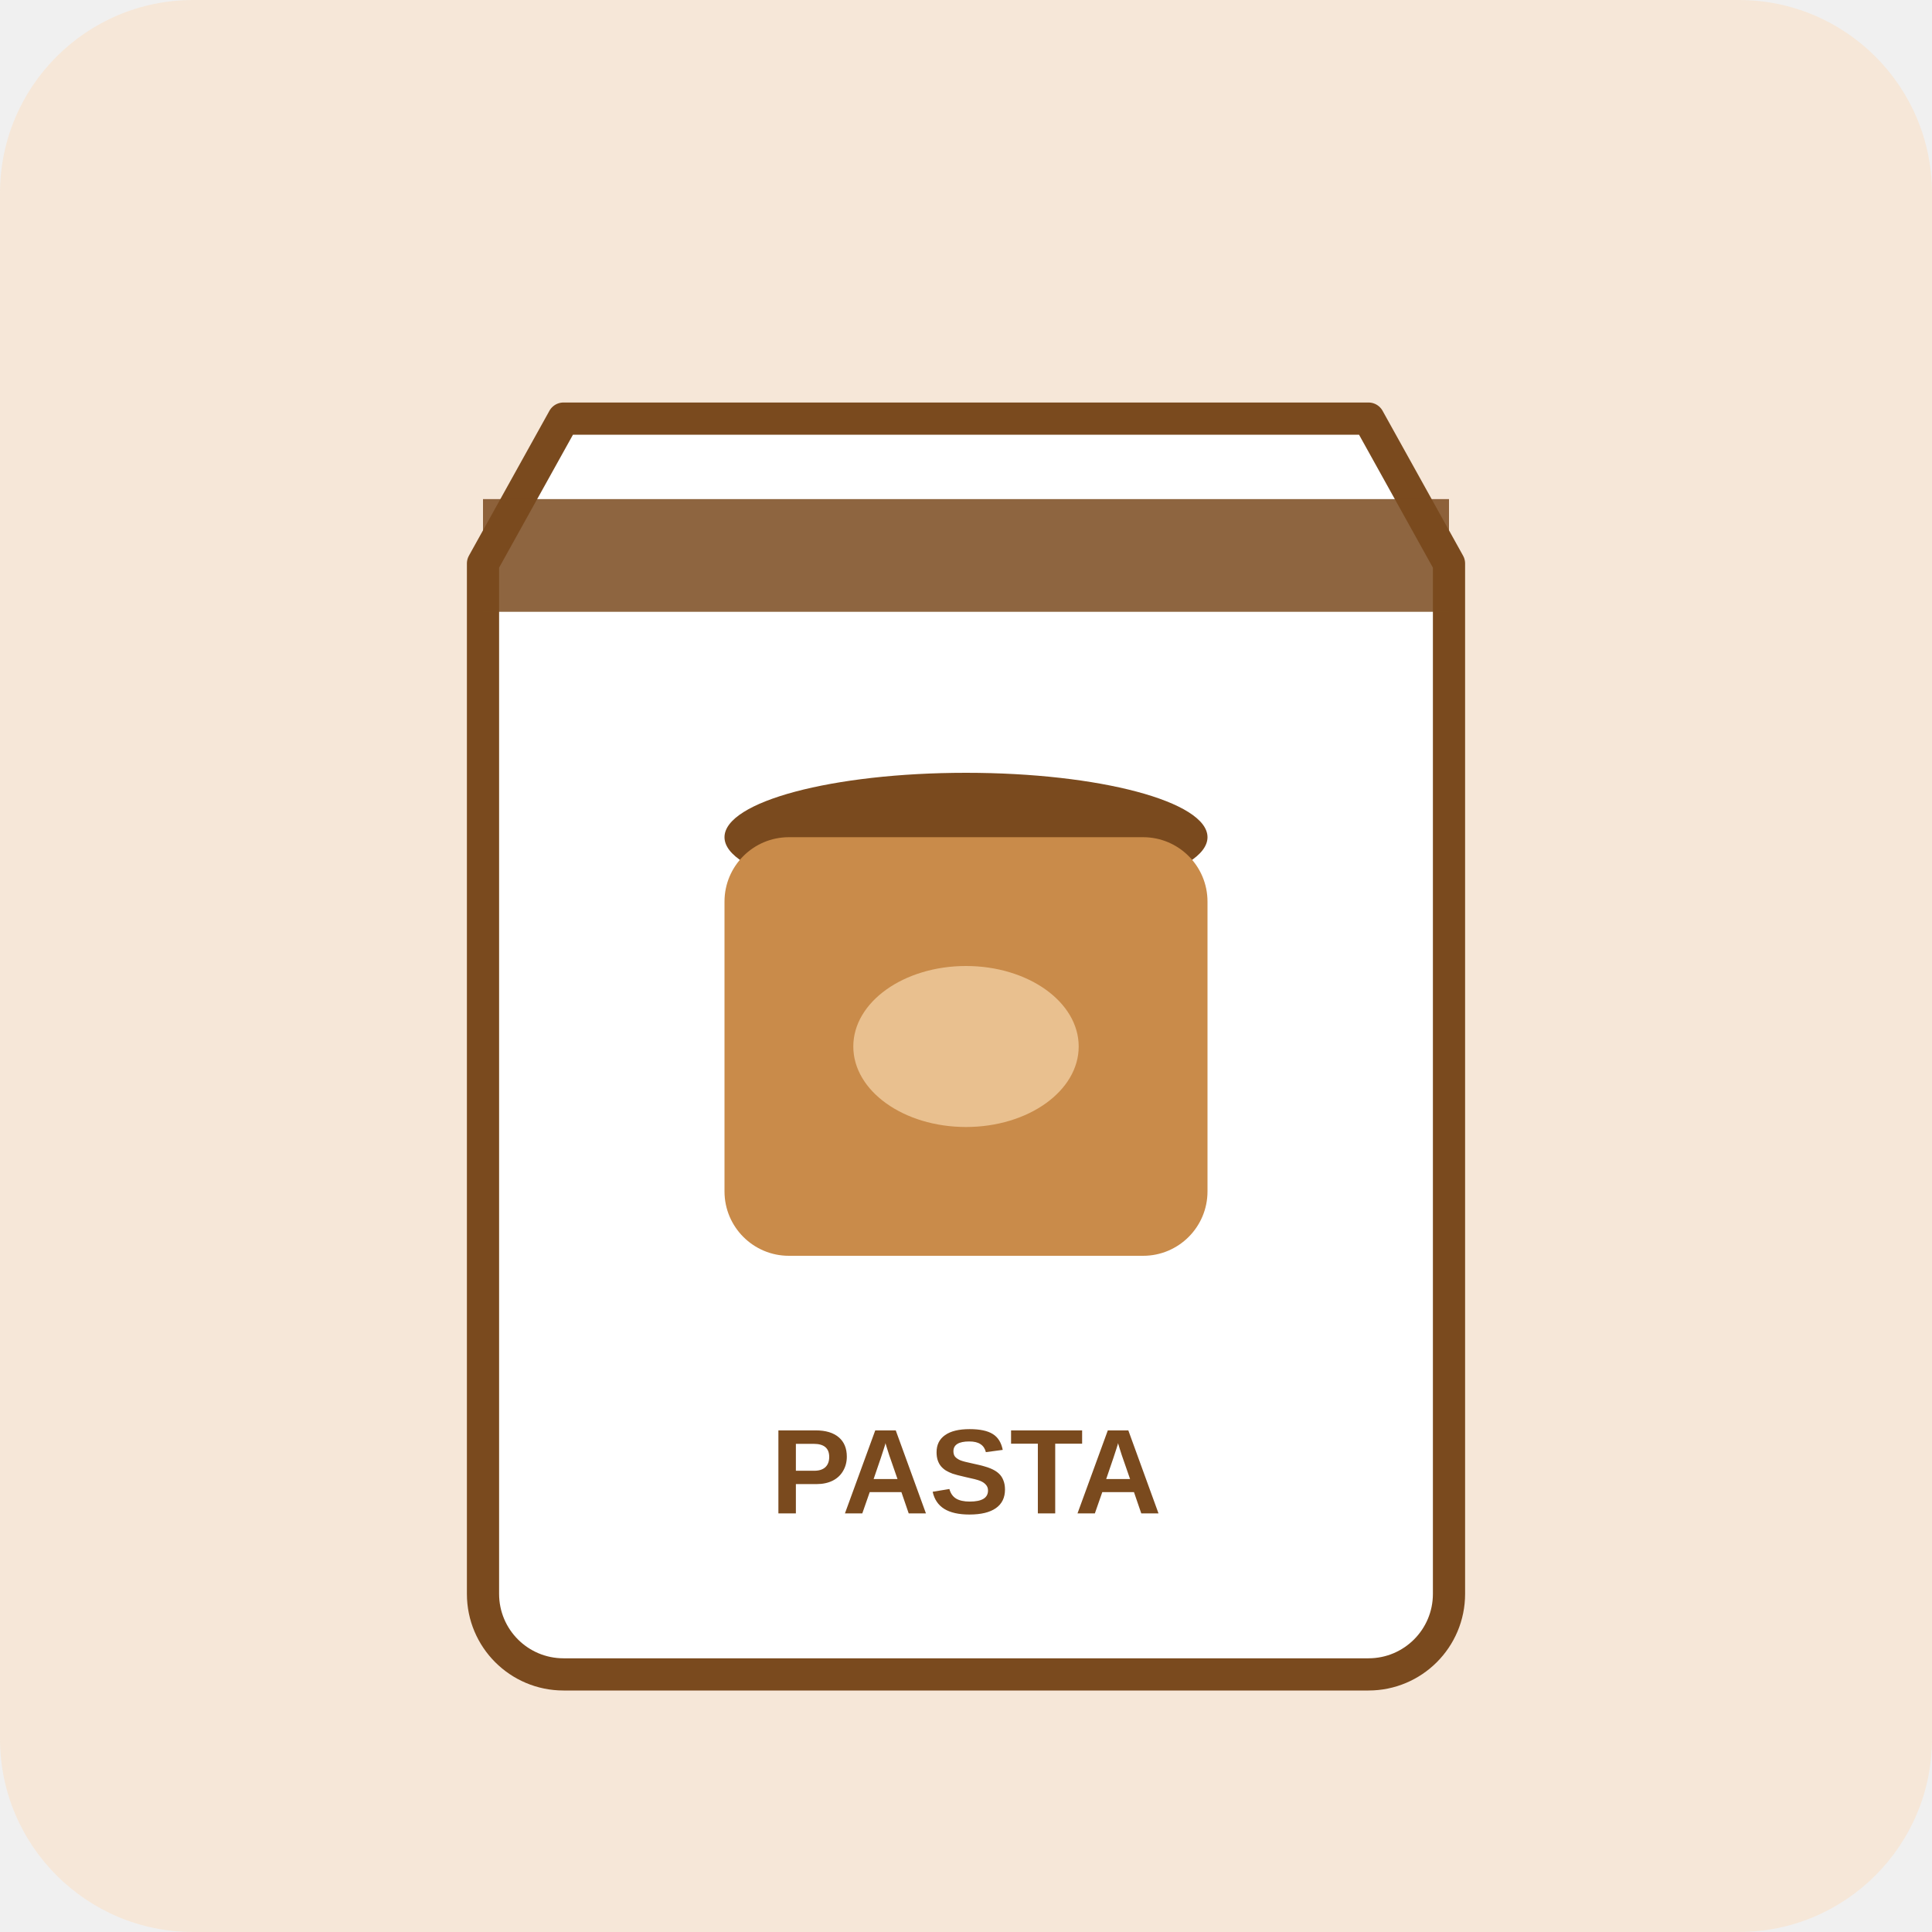
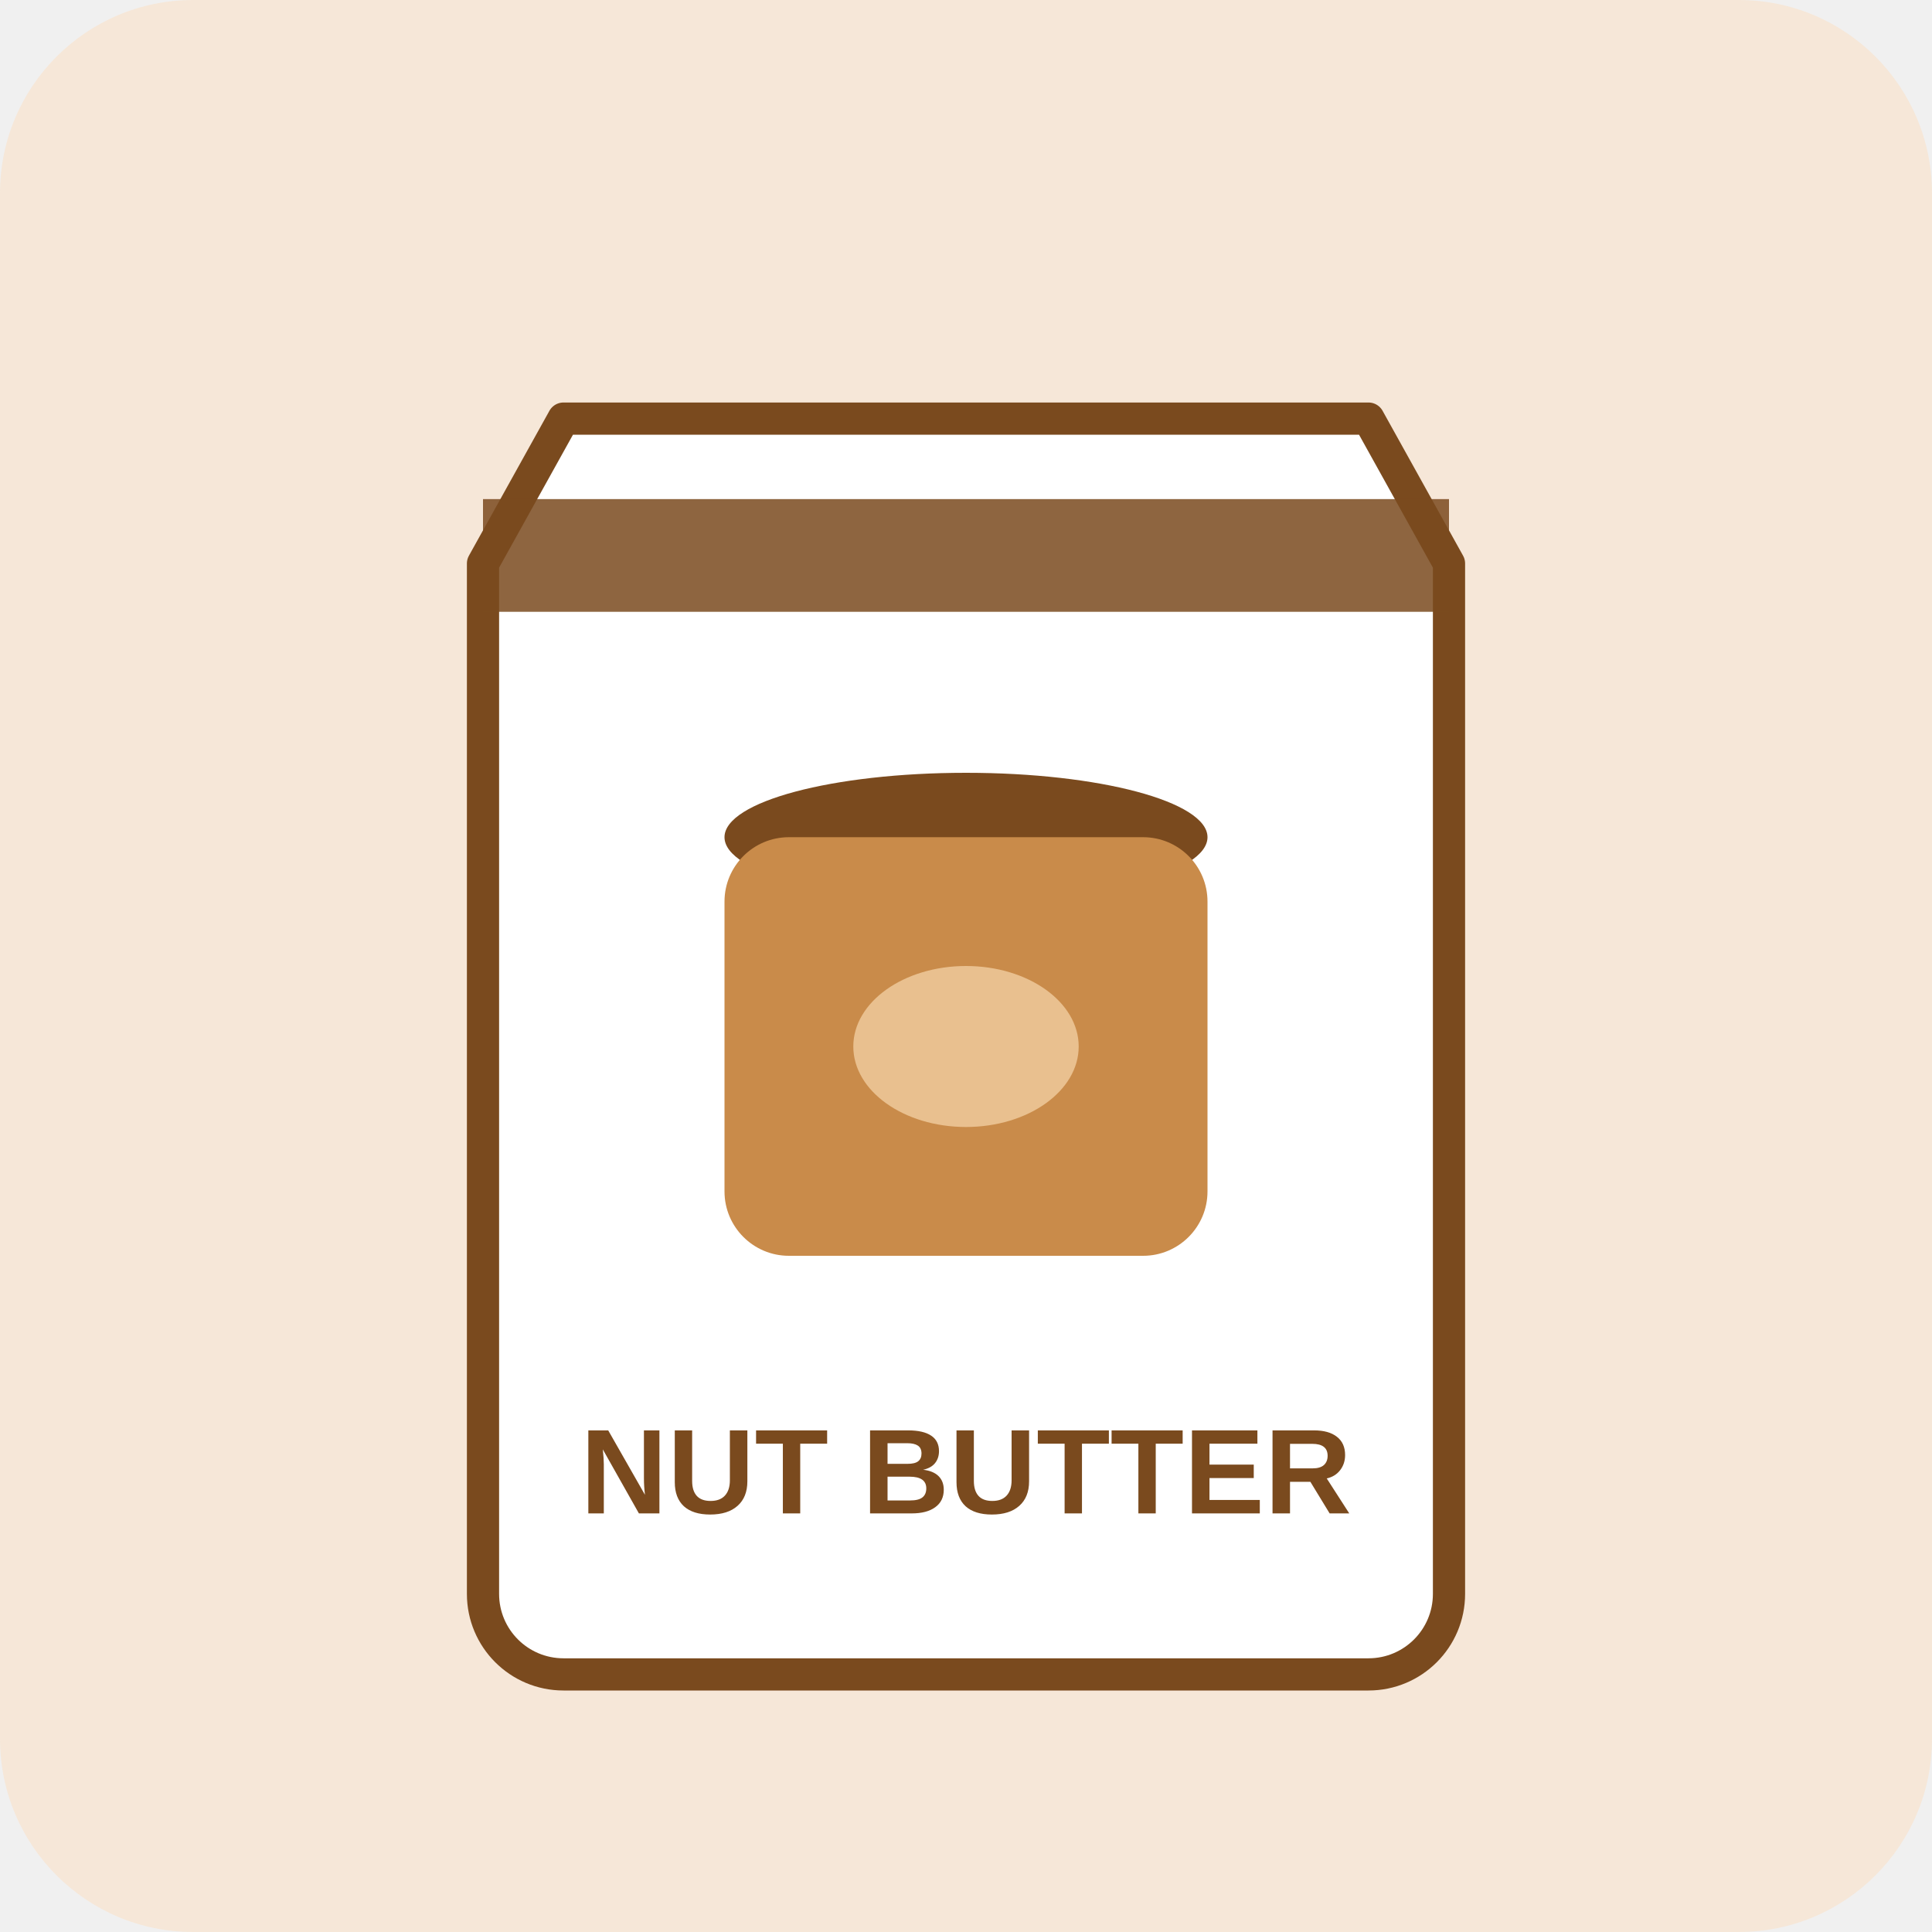
- <svg xmlns="http://www.w3.org/2000/svg" viewBox="0 0 240 240" role="img" aria-label="PASTA (ilustração)">
+ <svg xmlns="http://www.w3.org/2000/svg" viewBox="0 0 240 240" role="img" aria-label="NUT BUTTER (illustration)">
  <rect width="240" height="240" rx="24" fill="#F6E7D8" />
  <path d="M70 52h100l10 18v128a10 10 0 0 1-10 10H70a10 10 0 0 1-10-10V70z" fill="#fff" stroke="#7A4A1E" stroke-width="4" stroke-linejoin="round" />
  <rect x="60" y="62" width="120" height="14" fill="#7A4A1E" opacity=".85" />
  <ellipse cx="120" cy="104" rx="30" ry="8" fill="#7A4A1E" />
  <rect x="90" y="104" width="60" height="52" rx="8" fill="#C98B4A" />
  <ellipse cx="120" cy="130" rx="14" ry="10" fill="#E9C08F" />
-   <text x="120" y="188" text-anchor="middle" font-family="Arial, sans-serif" font-size="15" font-weight="700" fill="#7A4A1E">PASTA</text>
+   <text x="120" y="188" text-anchor="middle" font-family="Arial, sans-serif" font-size="15" font-weight="700" fill="#7A4A1E">NUT BUTTER</text>
</svg>
